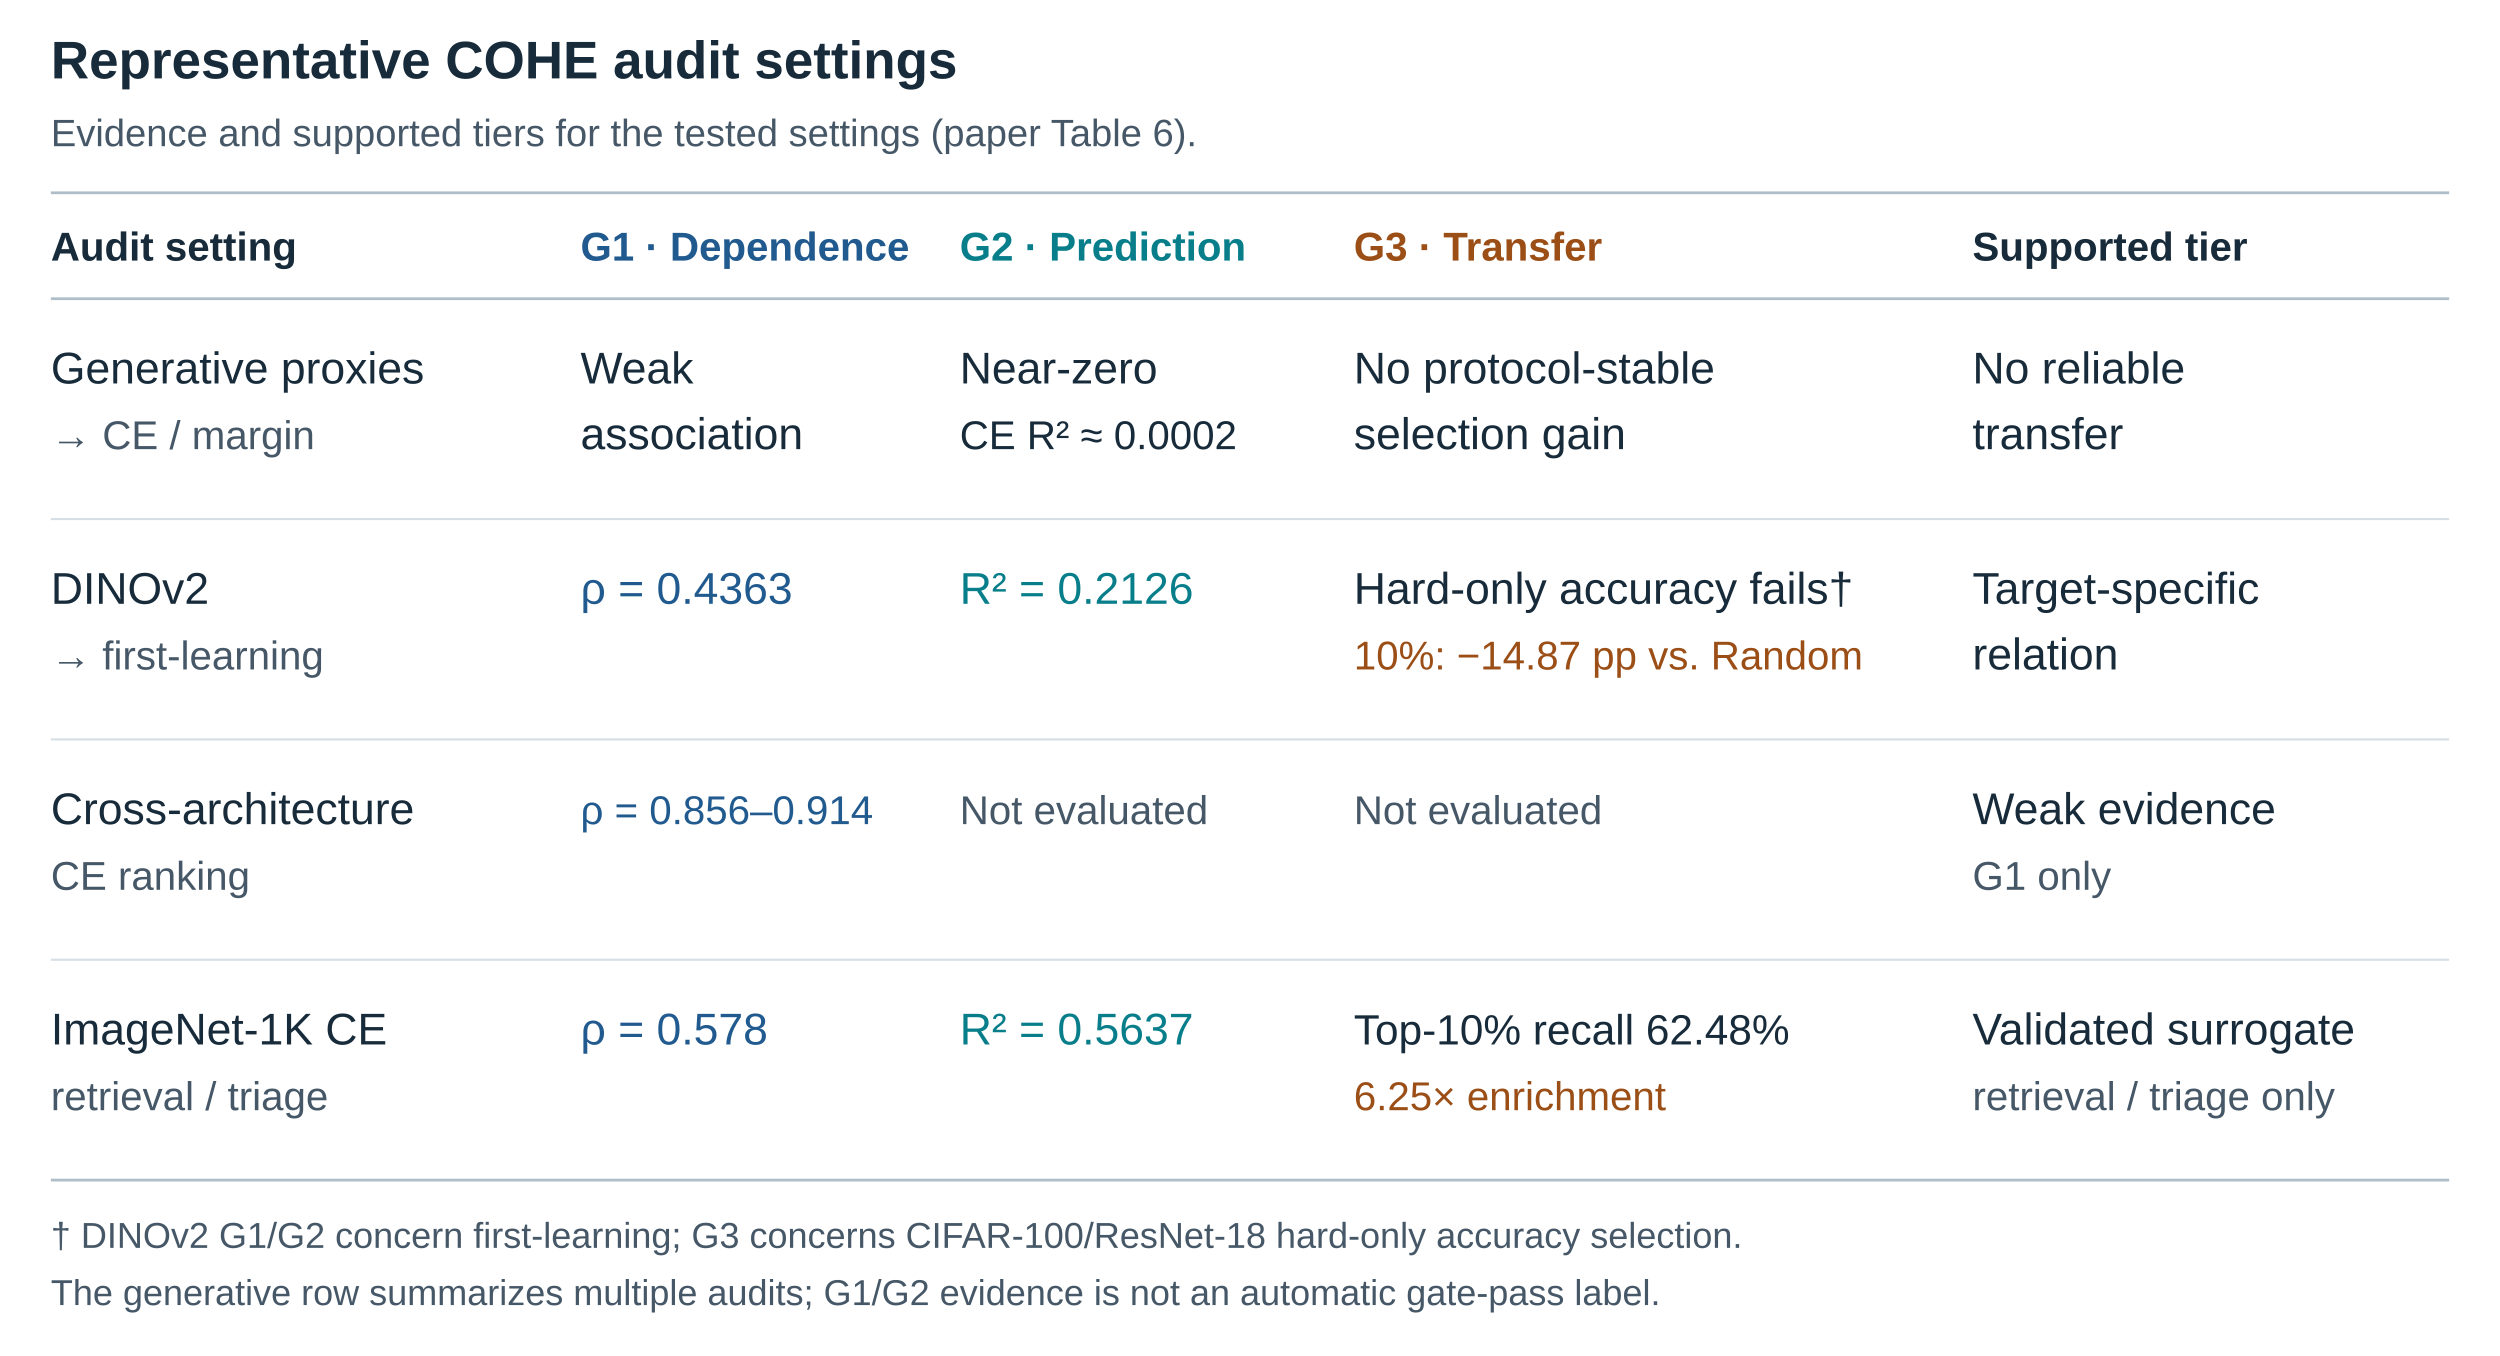
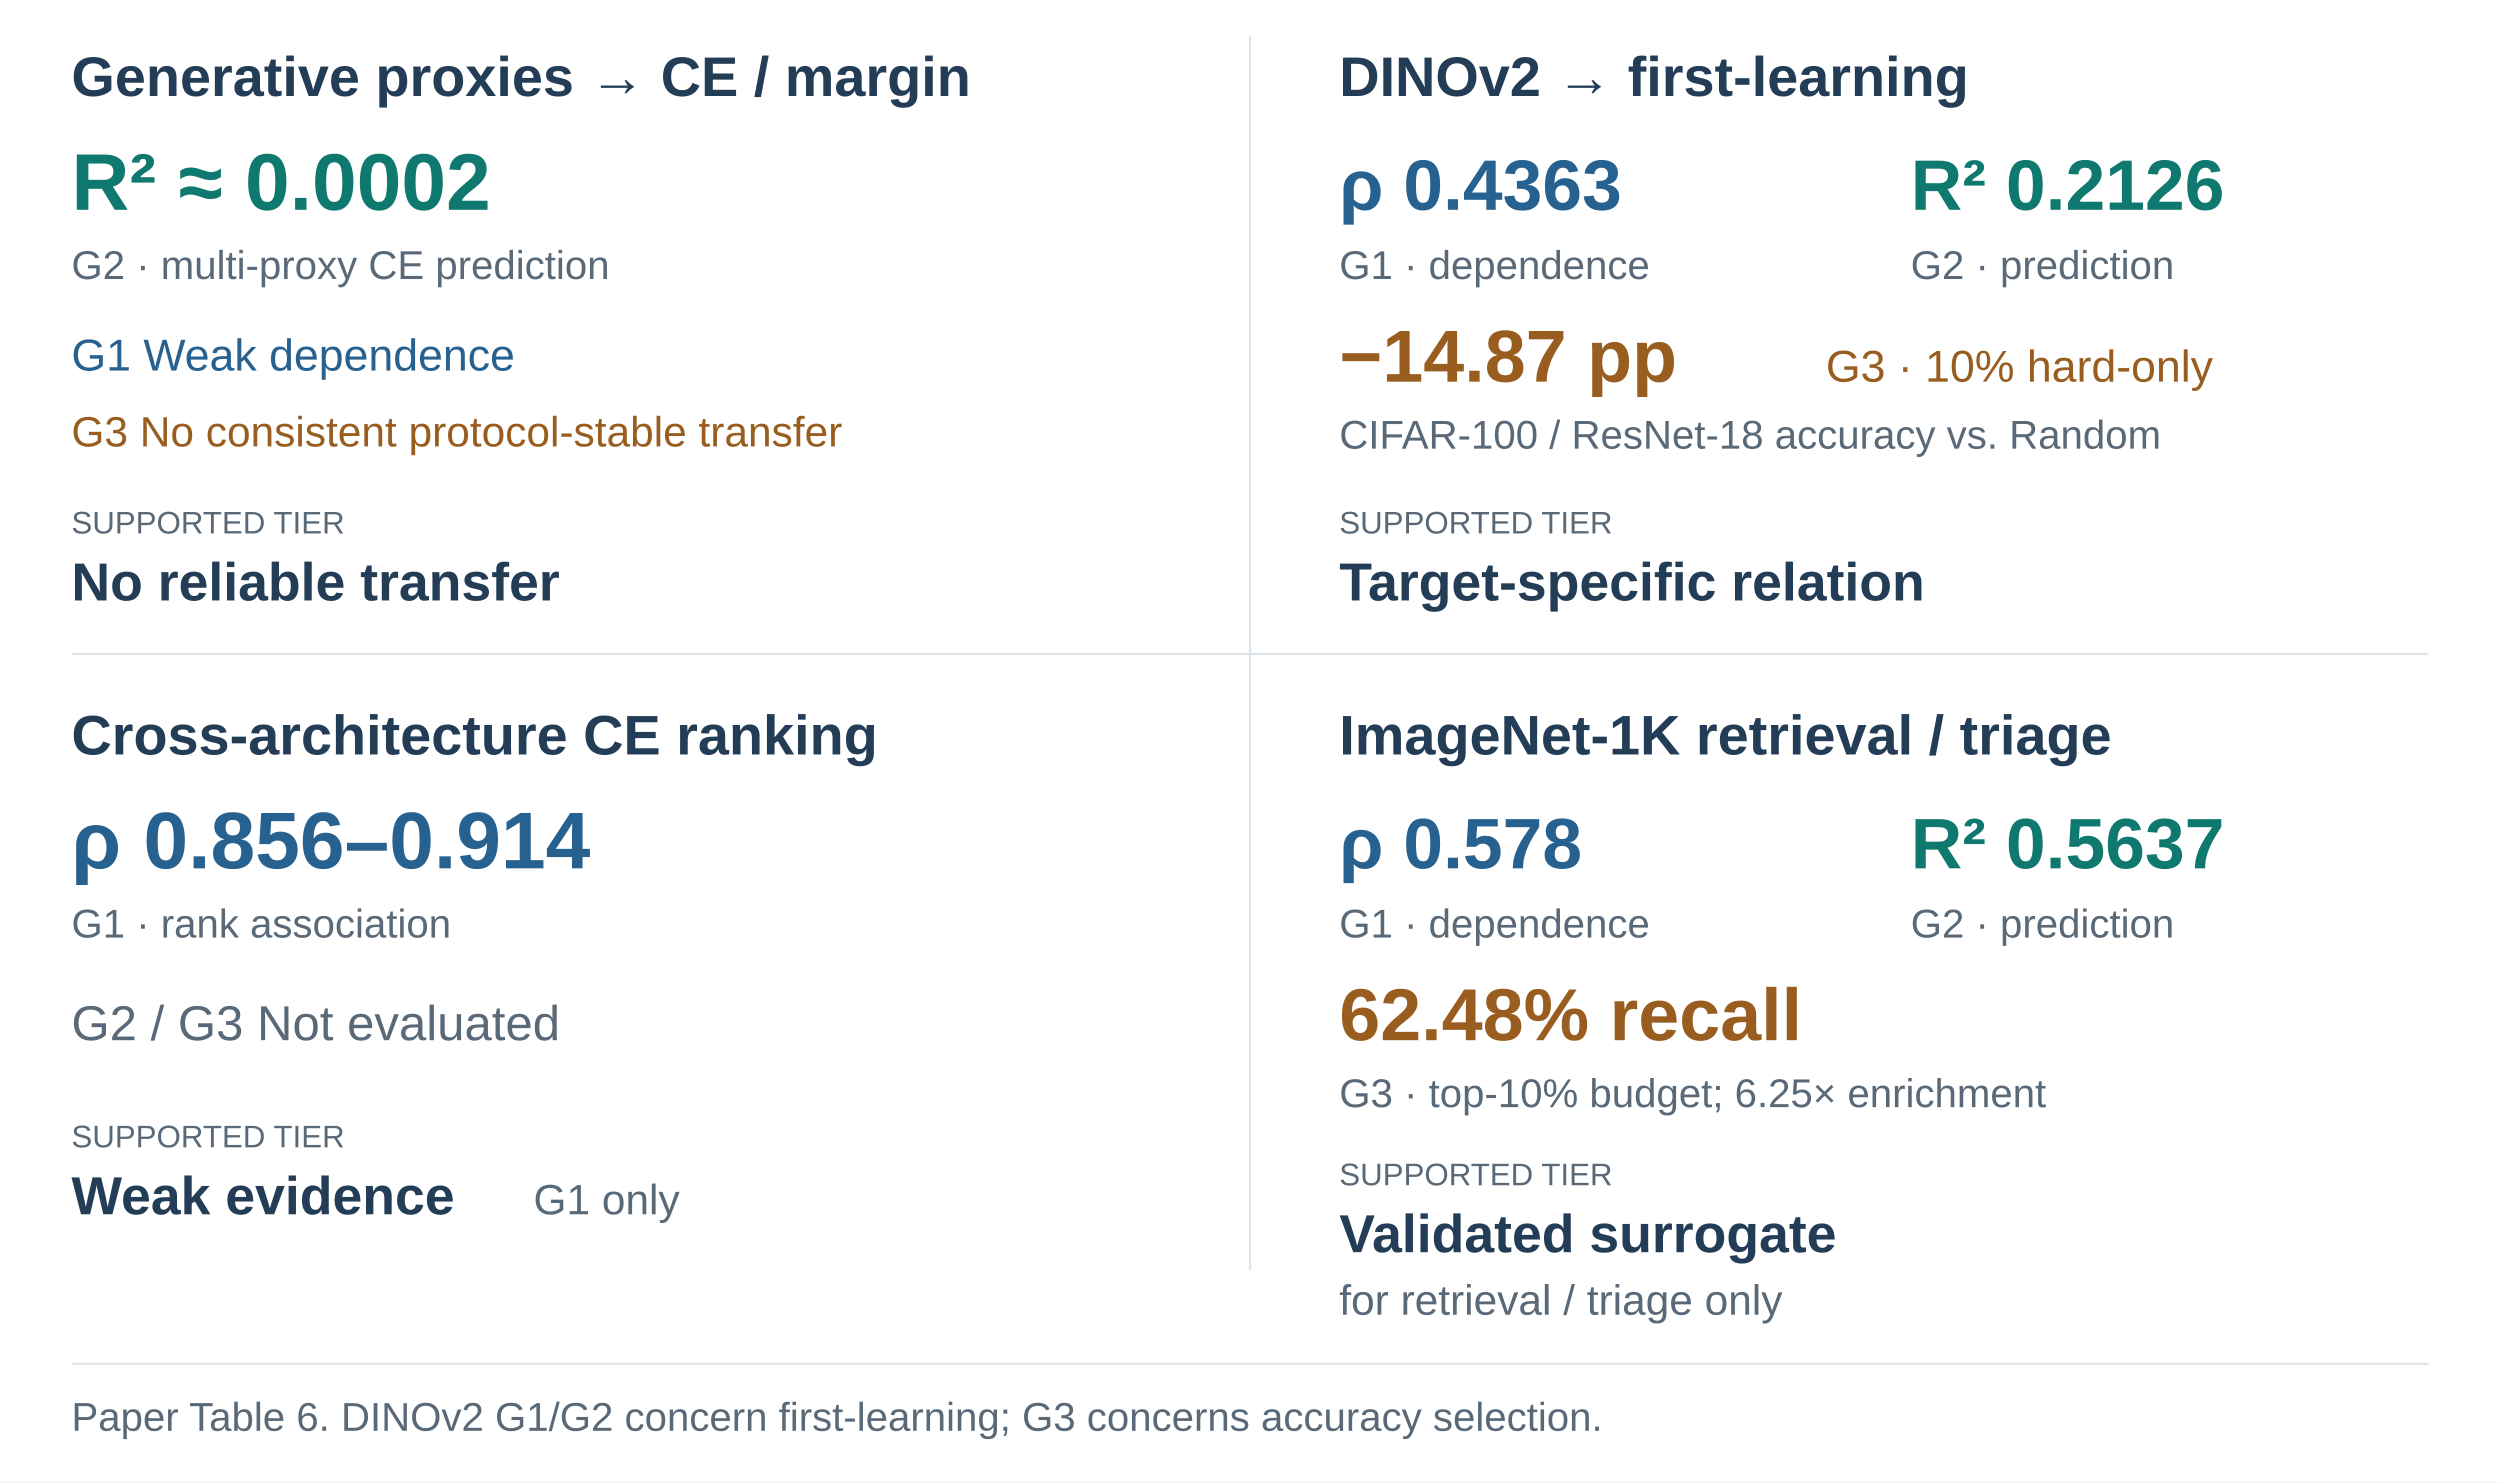
- <svg xmlns="http://www.w3.org/2000/svg" width="1180" height="640" viewBox="0 0 1180 640" role="img" aria-labelledby="title description">
-   <rect width="1180" height="640" fill="#fff" />
-   <g font-family="Arial, Helvetica, sans-serif" fill="#172b3a">
-     <text x="24" y="37" font-size="25" font-weight="600">Representative COHE audit settings</text>
-     <text x="24" y="69" font-size="18" fill="#465867">Evidence and supported tiers for the tested settings (paper Table 6).</text>
-     <path d="M24 91H1156" stroke="#aebdc8" stroke-width="1.3" />
-     <g font-size="19" font-weight="600">
-       <text x="24" y="123">Audit setting</text>
-       <text x="274" y="123" fill="#215a8e">G1 · Dependence</text>
-       <text x="453" y="123" fill="#087e8b">G2 · Prediction</text>
-       <text x="639" y="123" fill="#9b4f17">G3 · Transfer</text>
-       <text x="931" y="123">Supported tier</text>
-     </g>
-     <path d="M24 141H1156" stroke="#aebdc8" stroke-width="1.3" />
-     <g font-size="21">
-       <text x="24" y="181">Generative proxies</text>
-       <text x="24" y="212" font-size="19" fill="#465867">→ CE / margin</text>
-       <text x="274" y="181">Weak</text>
-       <text x="274" y="212">association</text>
-       <text x="453" y="181">Near-zero</text>
-       <text x="453" y="212" font-size="19">CE R² ≈ 0.0002</text>
-       <text x="639" y="181">No protocol-stable</text>
-       <text x="639" y="212">selection gain</text>
-       <text x="931" y="181">No reliable</text>
-       <text x="931" y="212">transfer</text>
-     </g>
-     <path d="M24 245H1156" stroke="#d5dfe5" />
-     <g font-size="21">
-       <text x="24" y="285">DINOv2</text>
-       <text x="24" y="316" font-size="19" fill="#465867">→ first-learning</text>
-       <text x="274" y="285" fill="#215a8e">ρ = 0.4363</text>
-       <text x="453" y="285" fill="#087e8b">R² = 0.2126</text>
-       <text x="639" y="285">Hard-only accuracy fails†</text>
-       <text x="639" y="316" font-size="19" fill="#9b4f17">10%: −14.87 pp vs. Random</text>
-       <text x="931" y="285">Target-specific</text>
-       <text x="931" y="316">relation</text>
-     </g>
-     <path d="M24 349H1156" stroke="#d5dfe5" />
-     <g font-size="21">
-       <text x="24" y="389">Cross-architecture</text>
-       <text x="24" y="420" font-size="19" fill="#465867">CE ranking</text>
-       <text x="274" y="389" font-size="19" fill="#215a8e">ρ = 0.856–0.914</text>
-       <text x="453" y="389" font-size="19" fill="#465867">Not evaluated</text>
-       <text x="639" y="389" font-size="19" fill="#465867">Not evaluated</text>
-       <text x="931" y="389">Weak evidence</text>
-       <text x="931" y="420" font-size="19" fill="#465867">G1 only</text>
-     </g>
-     <path d="M24 453H1156" stroke="#d5dfe5" />
-     <g font-size="21">
-       <text x="24" y="493">ImageNet-1K CE</text>
-       <text x="24" y="524" font-size="19" fill="#465867">retrieval / triage</text>
-       <text x="274" y="493" fill="#215a8e">ρ = 0.578</text>
-       <text x="453" y="493" fill="#087e8b">R² = 0.5637</text>
-       <text x="639" y="493" font-size="20">Top-10% recall 62.48%</text>
-       <text x="639" y="524" font-size="19" fill="#9b4f17">6.25× enrichment</text>
-       <text x="931" y="493">Validated surrogate</text>
-       <text x="931" y="524" font-size="19" fill="#465867">retrieval / triage only</text>
-     </g>
-     <path d="M24 557H1156" stroke="#aebdc8" stroke-width="1.3" />
-     <g font-size="17" fill="#465867">
-       <text x="24" y="589">† DINOv2 G1/G2 concern first-learning; G3 concerns CIFAR-100/ResNet-18 hard-only accuracy selection.</text>
-       <text x="24" y="616">The generative row summarizes multiple audits; G1/G2 evidence is not an automatic gate-pass label.</text>
-     </g>
+ <svg xmlns="http://www.w3.org/2000/svg" width="1120" height="664" viewBox="0 0 1120 664" role="img" aria-labelledby="title description">
+   <defs>
+     <marker id="arrow" markerWidth="7" markerHeight="7" refX="6" refY="3.5" orient="auto">
+       <path d="M0 0L7 3.5L0 7" fill="#596978" />
+     </marker>
+   </defs>
+   <rect width="1120" height="664" fill="#fff" />
+   <g font-family="Arial, Helvetica, sans-serif">
+     <path d="M560 16L560 569" stroke="#dce3e9" stroke-width="1" />
+     <path d="M32 293H1088" stroke="#dce3e9" stroke-width="1" />
+     <text x="32" y="43" font-size="25" fill="#243d57" font-weight="600">Generative proxies → CE / margin</text>
+     <text x="32" y="94" font-size="36" fill="#10796f" font-weight="600">R² ≈ 0.0002</text>
+     <text x="32" y="125" font-size="18" fill="#596978">G2 · multi-proxy CE prediction</text>
+     <text x="32" y="166" font-size="20" fill="#27618f">G1  Weak dependence</text>
+     <text x="32" y="200" font-size="19" fill="#995d20">G3  No consistent protocol-stable transfer</text>
+     <text x="32" y="239" font-size="14" fill="#596978">SUPPORTED TIER</text>
+     <text x="32" y="269" font-size="24" fill="#243d57" font-weight="600">No reliable transfer</text>
+     <text x="600" y="43" font-size="25" fill="#243d57" font-weight="600">DINOv2 → first-learning</text>
+     <text x="600" y="94" font-size="32" fill="#27618f" font-weight="600">ρ 0.4363</text>
+     <text x="856" y="94" font-size="32" fill="#10796f" font-weight="600">R² 0.2126</text>
+     <text x="600" y="125" font-size="18" fill="#596978">G1 · dependence</text>
+     <text x="856" y="125" font-size="18" fill="#596978">G2 · prediction</text>
+     <text x="600" y="171" font-size="33" fill="#995d20" font-weight="600">−14.87 pp</text>
+     <text x="818" y="171" font-size="20" fill="#995d20">G3 · 10% hard-only</text>
+     <text x="600" y="201" font-size="18" fill="#596978">CIFAR-100 / ResNet-18 accuracy vs. Random</text>
+     <text x="600" y="239" font-size="14" fill="#596978">SUPPORTED TIER</text>
+     <text x="600" y="269" font-size="24" fill="#243d57" font-weight="600">Target-specific relation</text>
+     <text x="32" y="338" font-size="25" fill="#243d57" font-weight="600">Cross-architecture CE ranking</text>
+     <text x="32" y="389" font-size="36" fill="#27618f" font-weight="600">ρ 0.856–0.914</text>
+     <text x="32" y="420" font-size="18" fill="#596978">G1 · rank association</text>
+     <text x="32" y="466" font-size="22" fill="#596978">G2 / G3  Not evaluated</text>
+     <text x="32" y="514" font-size="14" fill="#596978">SUPPORTED TIER</text>
+     <text x="32" y="544" font-size="24" fill="#243d57" font-weight="600">Weak evidence</text>
+     <text x="239" y="544" font-size="19" fill="#596978">G1 only</text>
+     <text x="600" y="338" font-size="25" fill="#243d57" font-weight="600">ImageNet-1K retrieval / triage</text>
+     <text x="600" y="389" font-size="32" fill="#27618f" font-weight="600">ρ 0.578</text>
+     <text x="856" y="389" font-size="32" fill="#10796f" font-weight="600">R² 0.5637</text>
+     <text x="600" y="420" font-size="18" fill="#596978">G1 · dependence</text>
+     <text x="856" y="420" font-size="18" fill="#596978">G2 · prediction</text>
+     <text x="600" y="466" font-size="33" fill="#995d20" font-weight="600">62.48% recall</text>
+     <text x="600" y="496" font-size="18" fill="#596978">G3 · top-10% budget; 6.25× enrichment</text>
+     <text x="600" y="531" font-size="14" fill="#596978">SUPPORTED TIER</text>
+     <text x="600" y="561" font-size="24" fill="#243d57" font-weight="600">Validated surrogate</text>
+     <text x="600" y="589" font-size="19" fill="#596978">for retrieval / triage only</text>
+     <path d="M32 611H1088" stroke="#dce3e9" stroke-width="1" />
+     <text x="32" y="641" font-size="18" fill="#596978">Paper Table 6. DINOv2 G1/G2 concern first-learning; G3 concerns accuracy selection.</text>
  </g>
</svg>
